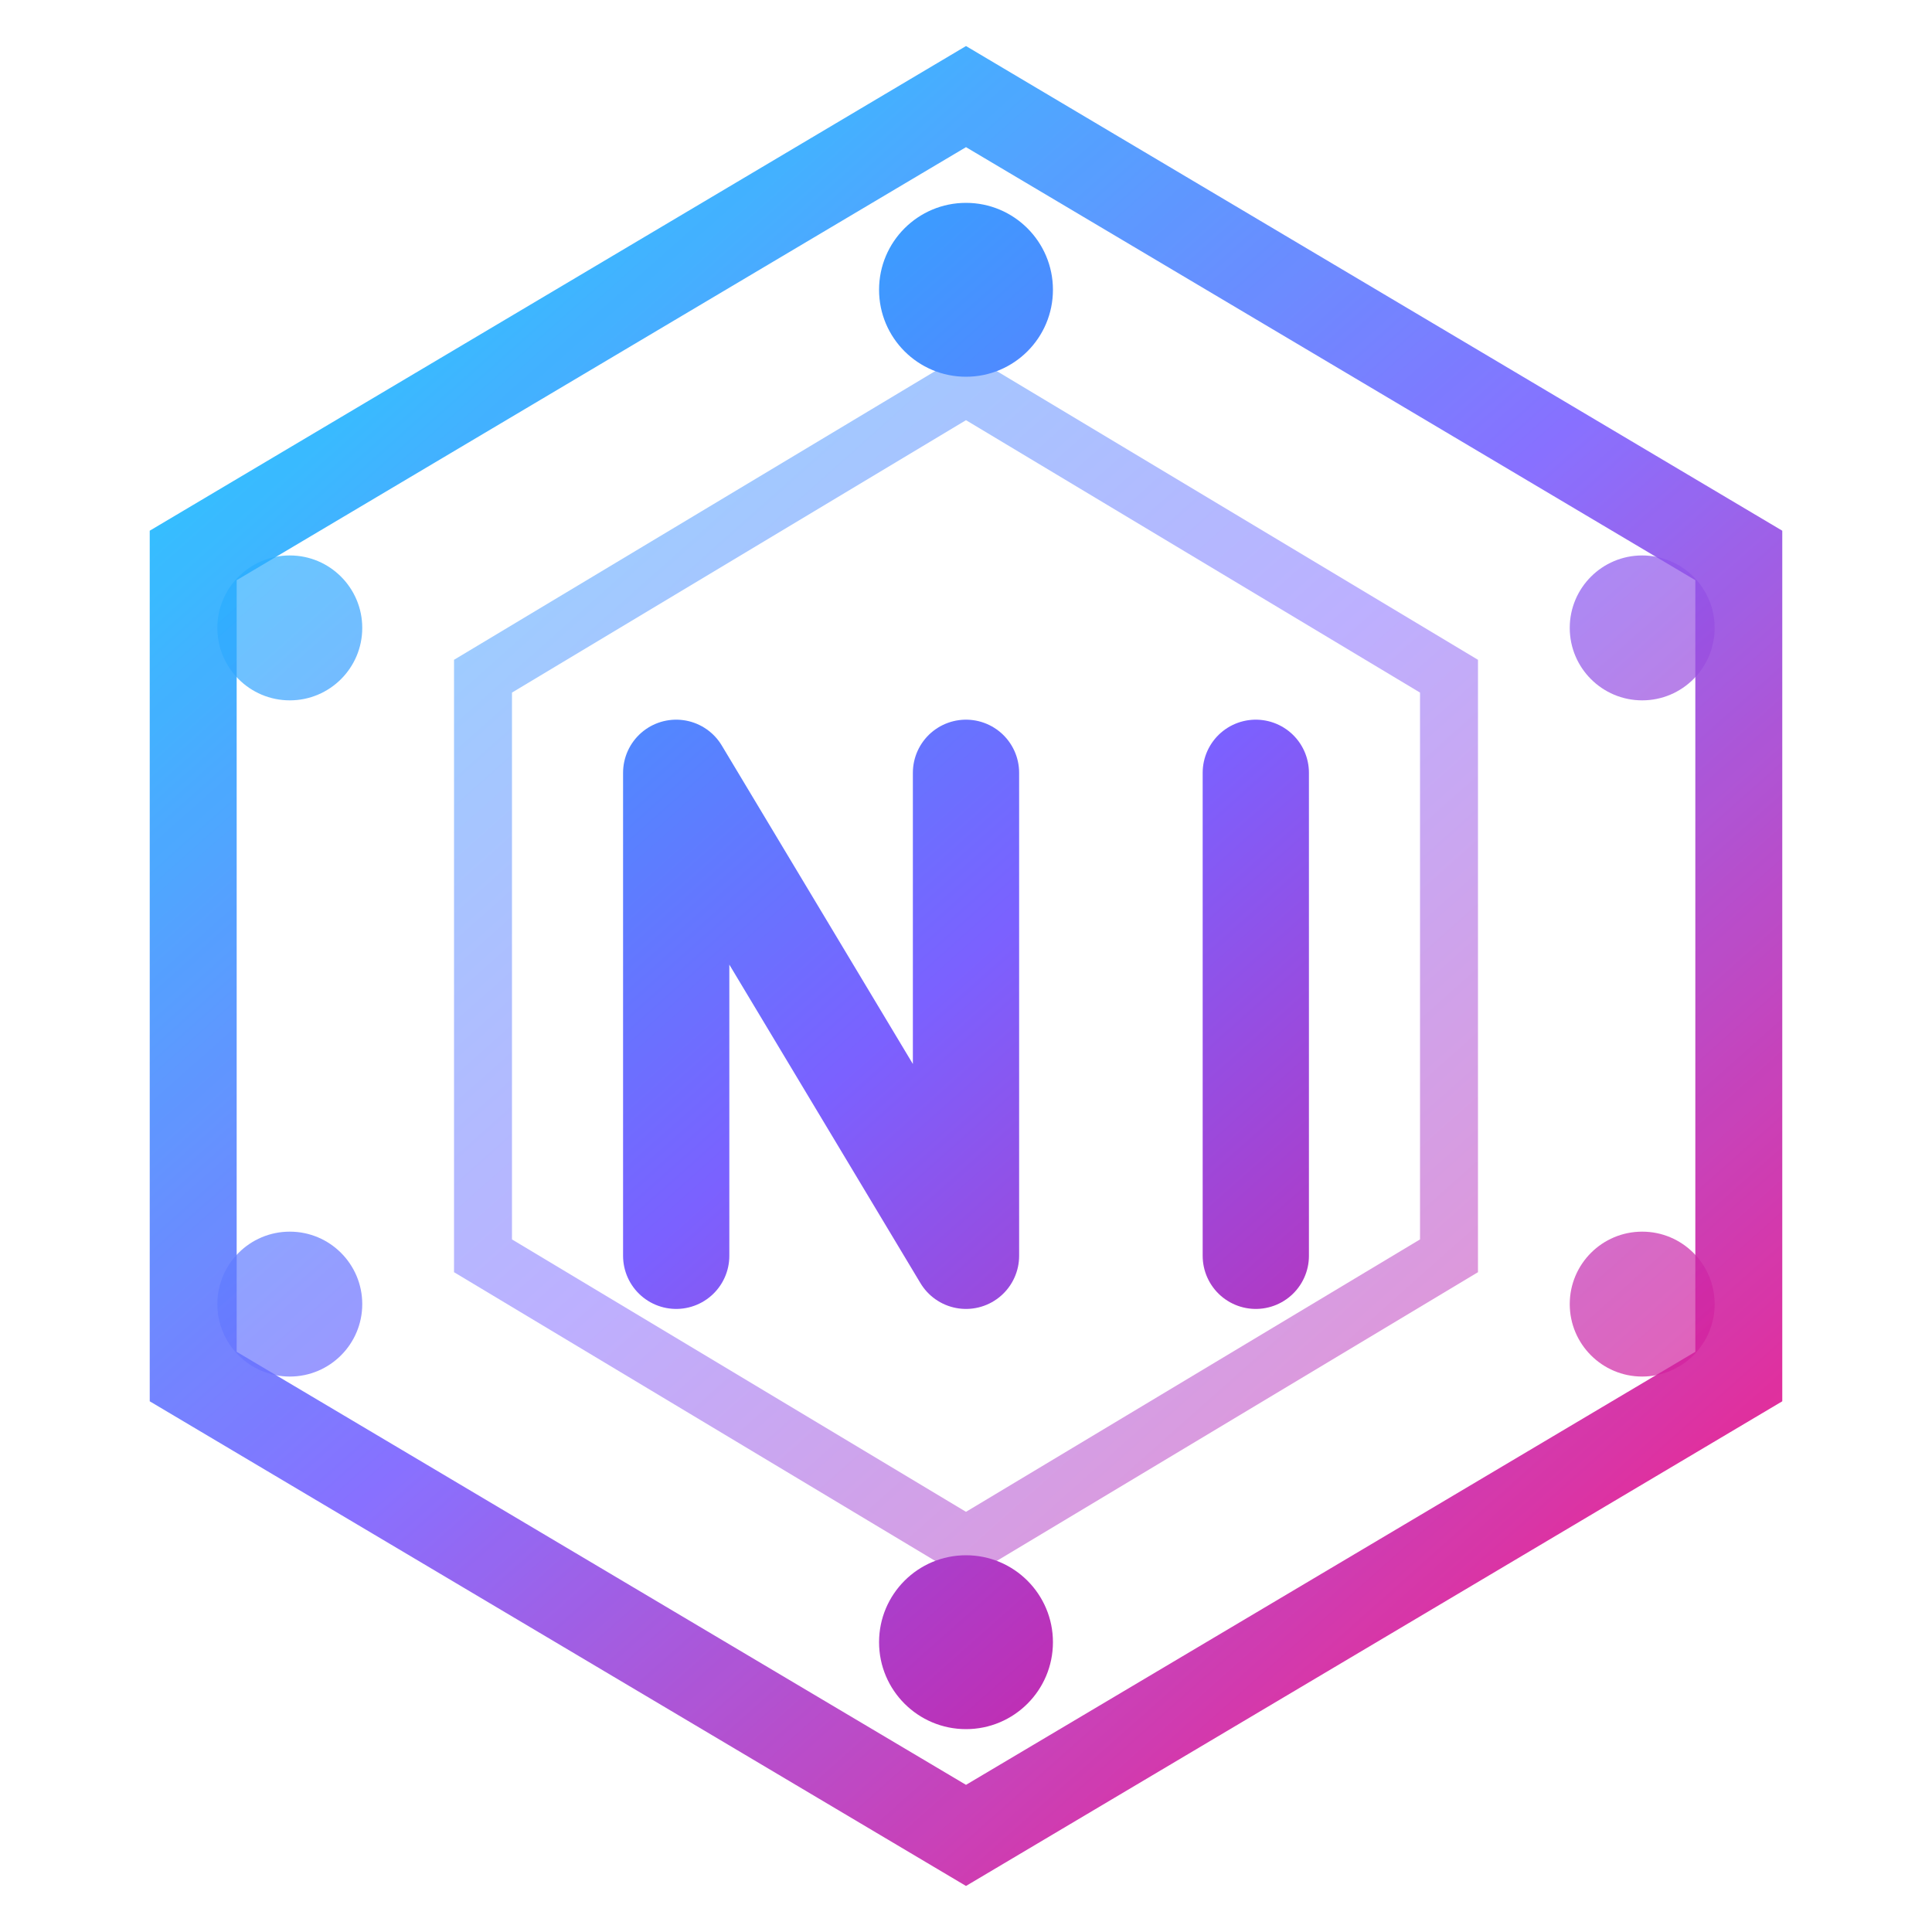
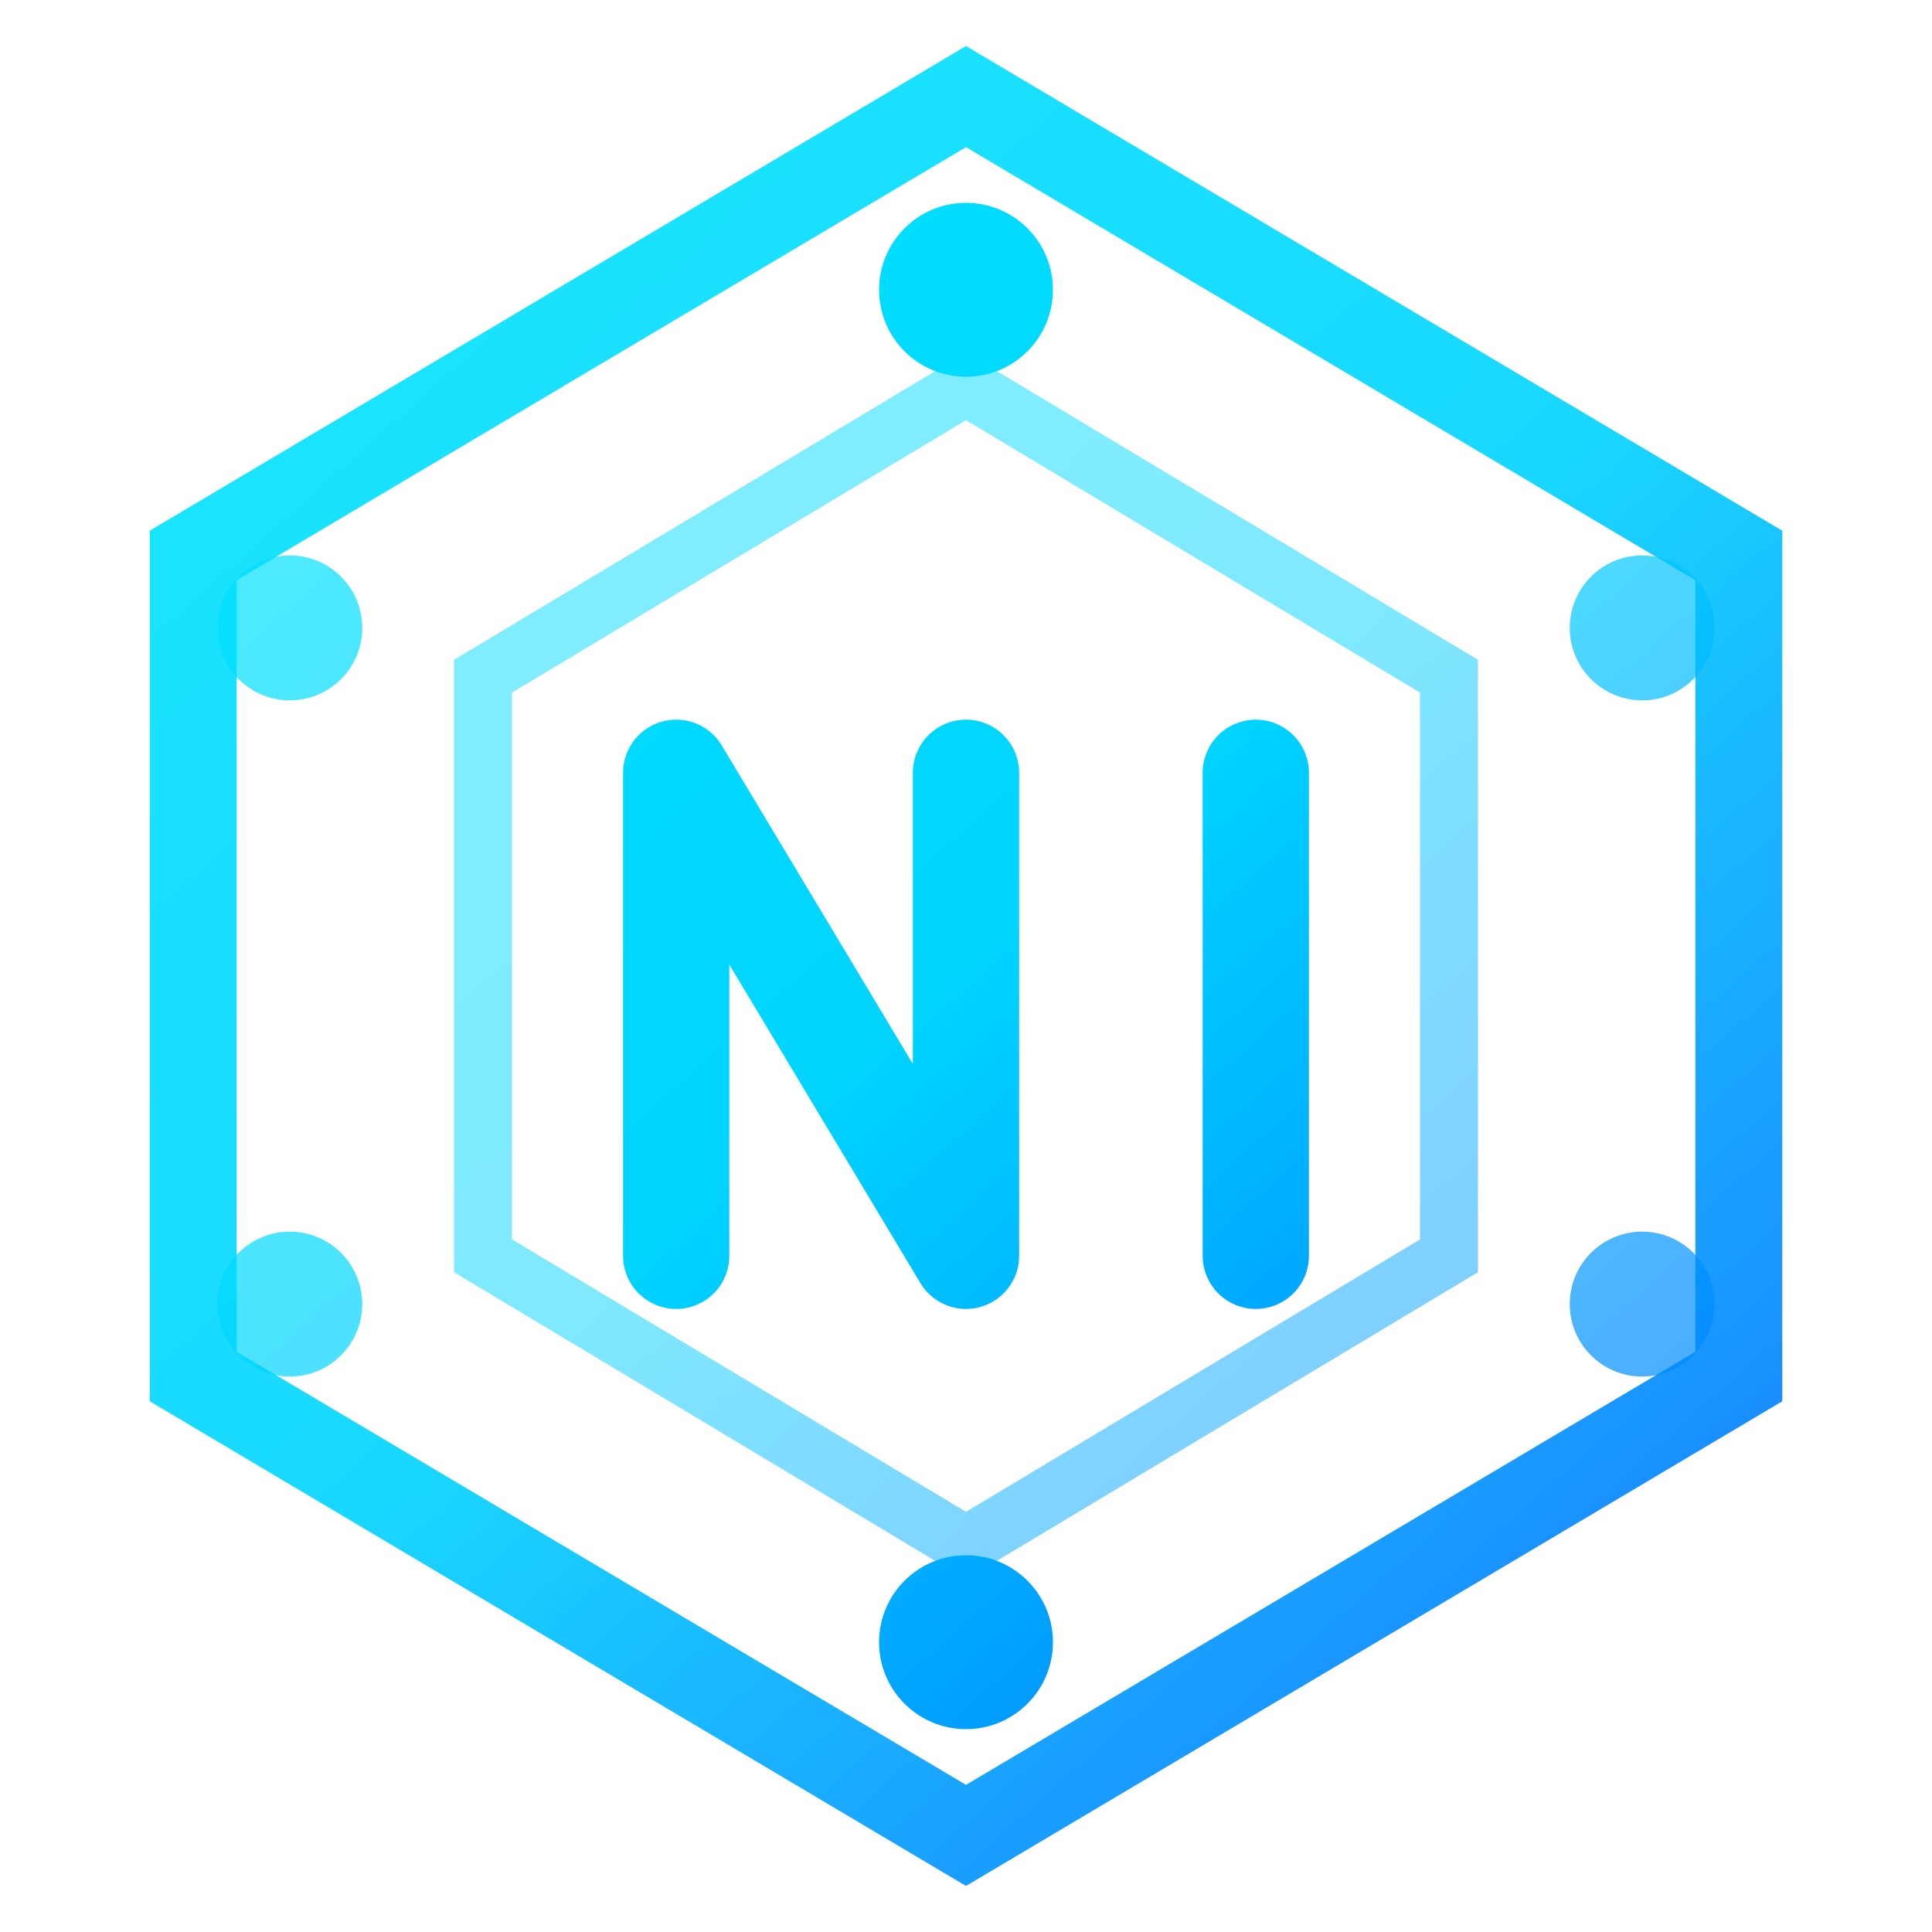
<svg xmlns="http://www.w3.org/2000/svg" width="40" height="40" viewBox="0 0 40 40" fill="none">
  <path d="M20 2L36 11.5V28.5L20 38L4 28.5V11.5L20 2Z" fill="none" stroke="url(#nx-grad)" stroke-width="1.8" opacity="0.9" />
  <path d="M20 8L30 14V26L20 32L10 26V14L20 8Z" fill="none" stroke="url(#nx-grad)" stroke-width="1.2" opacity="0.5" />
  <path d="M14 16V26M14 16L20 26V16M26 16V26" stroke="url(#nx-grad)" stroke-width="2.2" stroke-linecap="round" stroke-linejoin="round" />
  <circle cx="20" cy="6" r="1.8" fill="url(#nx-grad)" />
  <circle cx="34" cy="13" r="1.5" fill="url(#nx-grad)" opacity="0.7" />
  <circle cx="34" cy="27" r="1.5" fill="url(#nx-grad)" opacity="0.7" />
  <circle cx="20" cy="34" r="1.8" fill="url(#nx-grad)" />
  <circle cx="6" cy="27" r="1.5" fill="url(#nx-grad)" opacity="0.7" />
  <circle cx="6" cy="13" r="1.5" fill="url(#nx-grad)" opacity="0.7" />
  <defs>
    <linearGradient id="nx-grad" x1="4" y1="2" x2="36" y2="38" gradientUnits="userSpaceOnUse">
-       <stop stop-color="#00D4FF" />
-       <stop offset="0.5" stop-color="#7B61FF" />
-       <stop offset="1" stop-color="#FF006E" />
+       <stop stop-color="#00E5FF" />
+       <stop offset="0.5" stop-color="#00D4FF" />
+       <stop offset="1" stop-color="#0066FF" />
    </linearGradient>
  </defs>
</svg>
